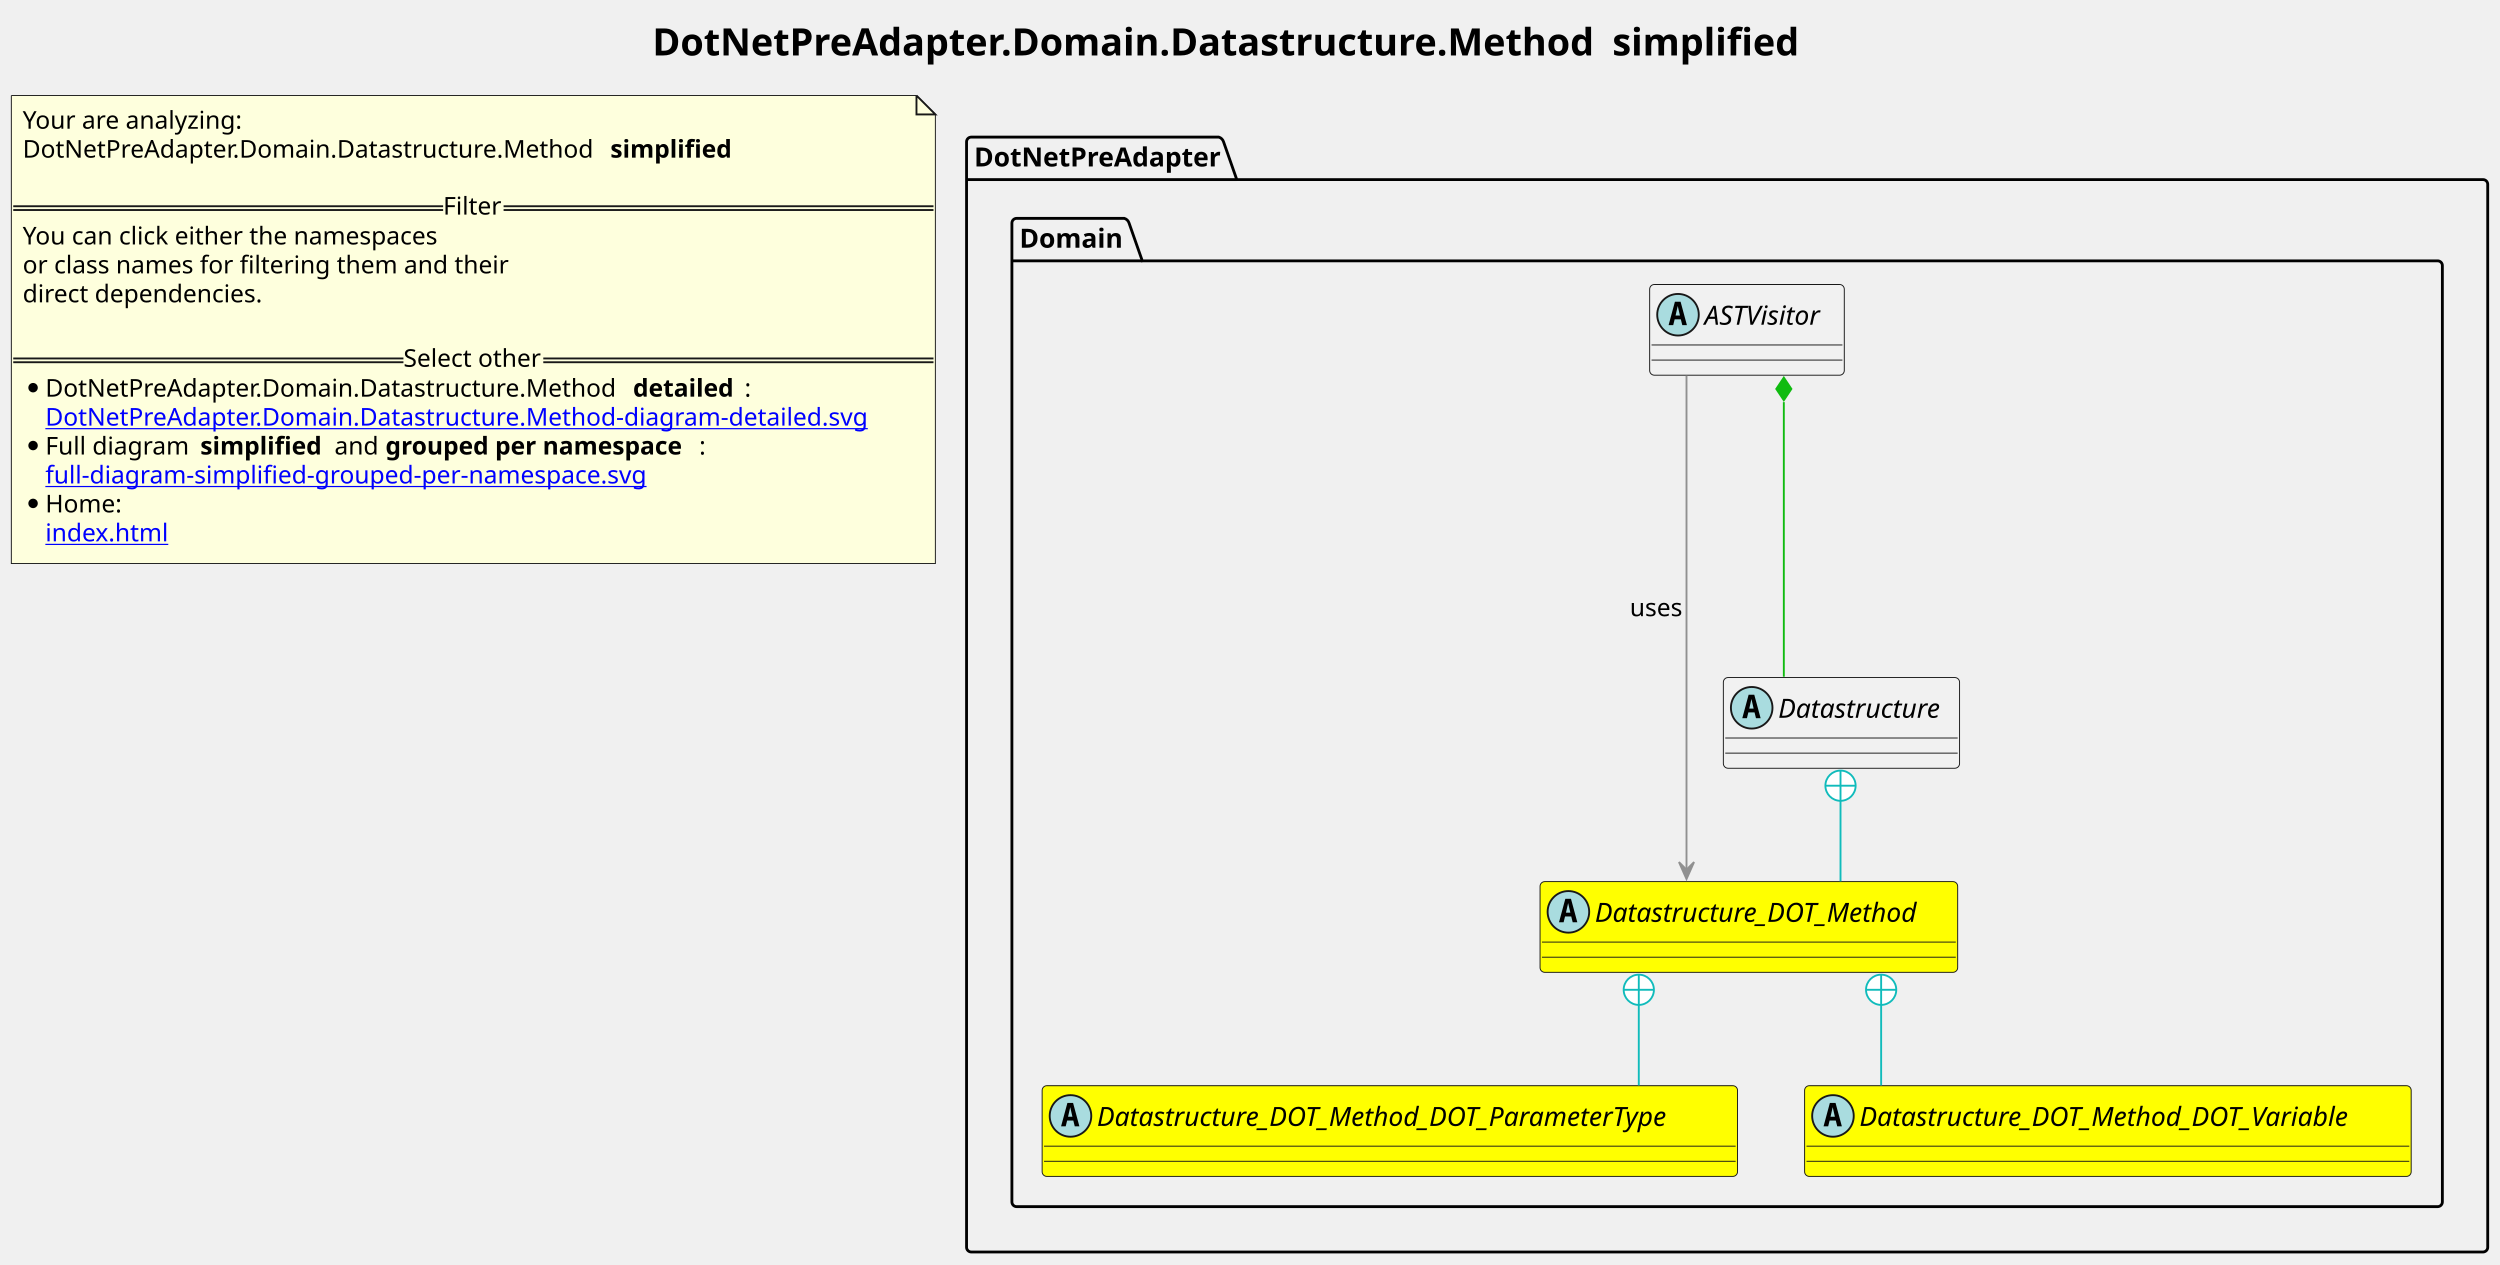
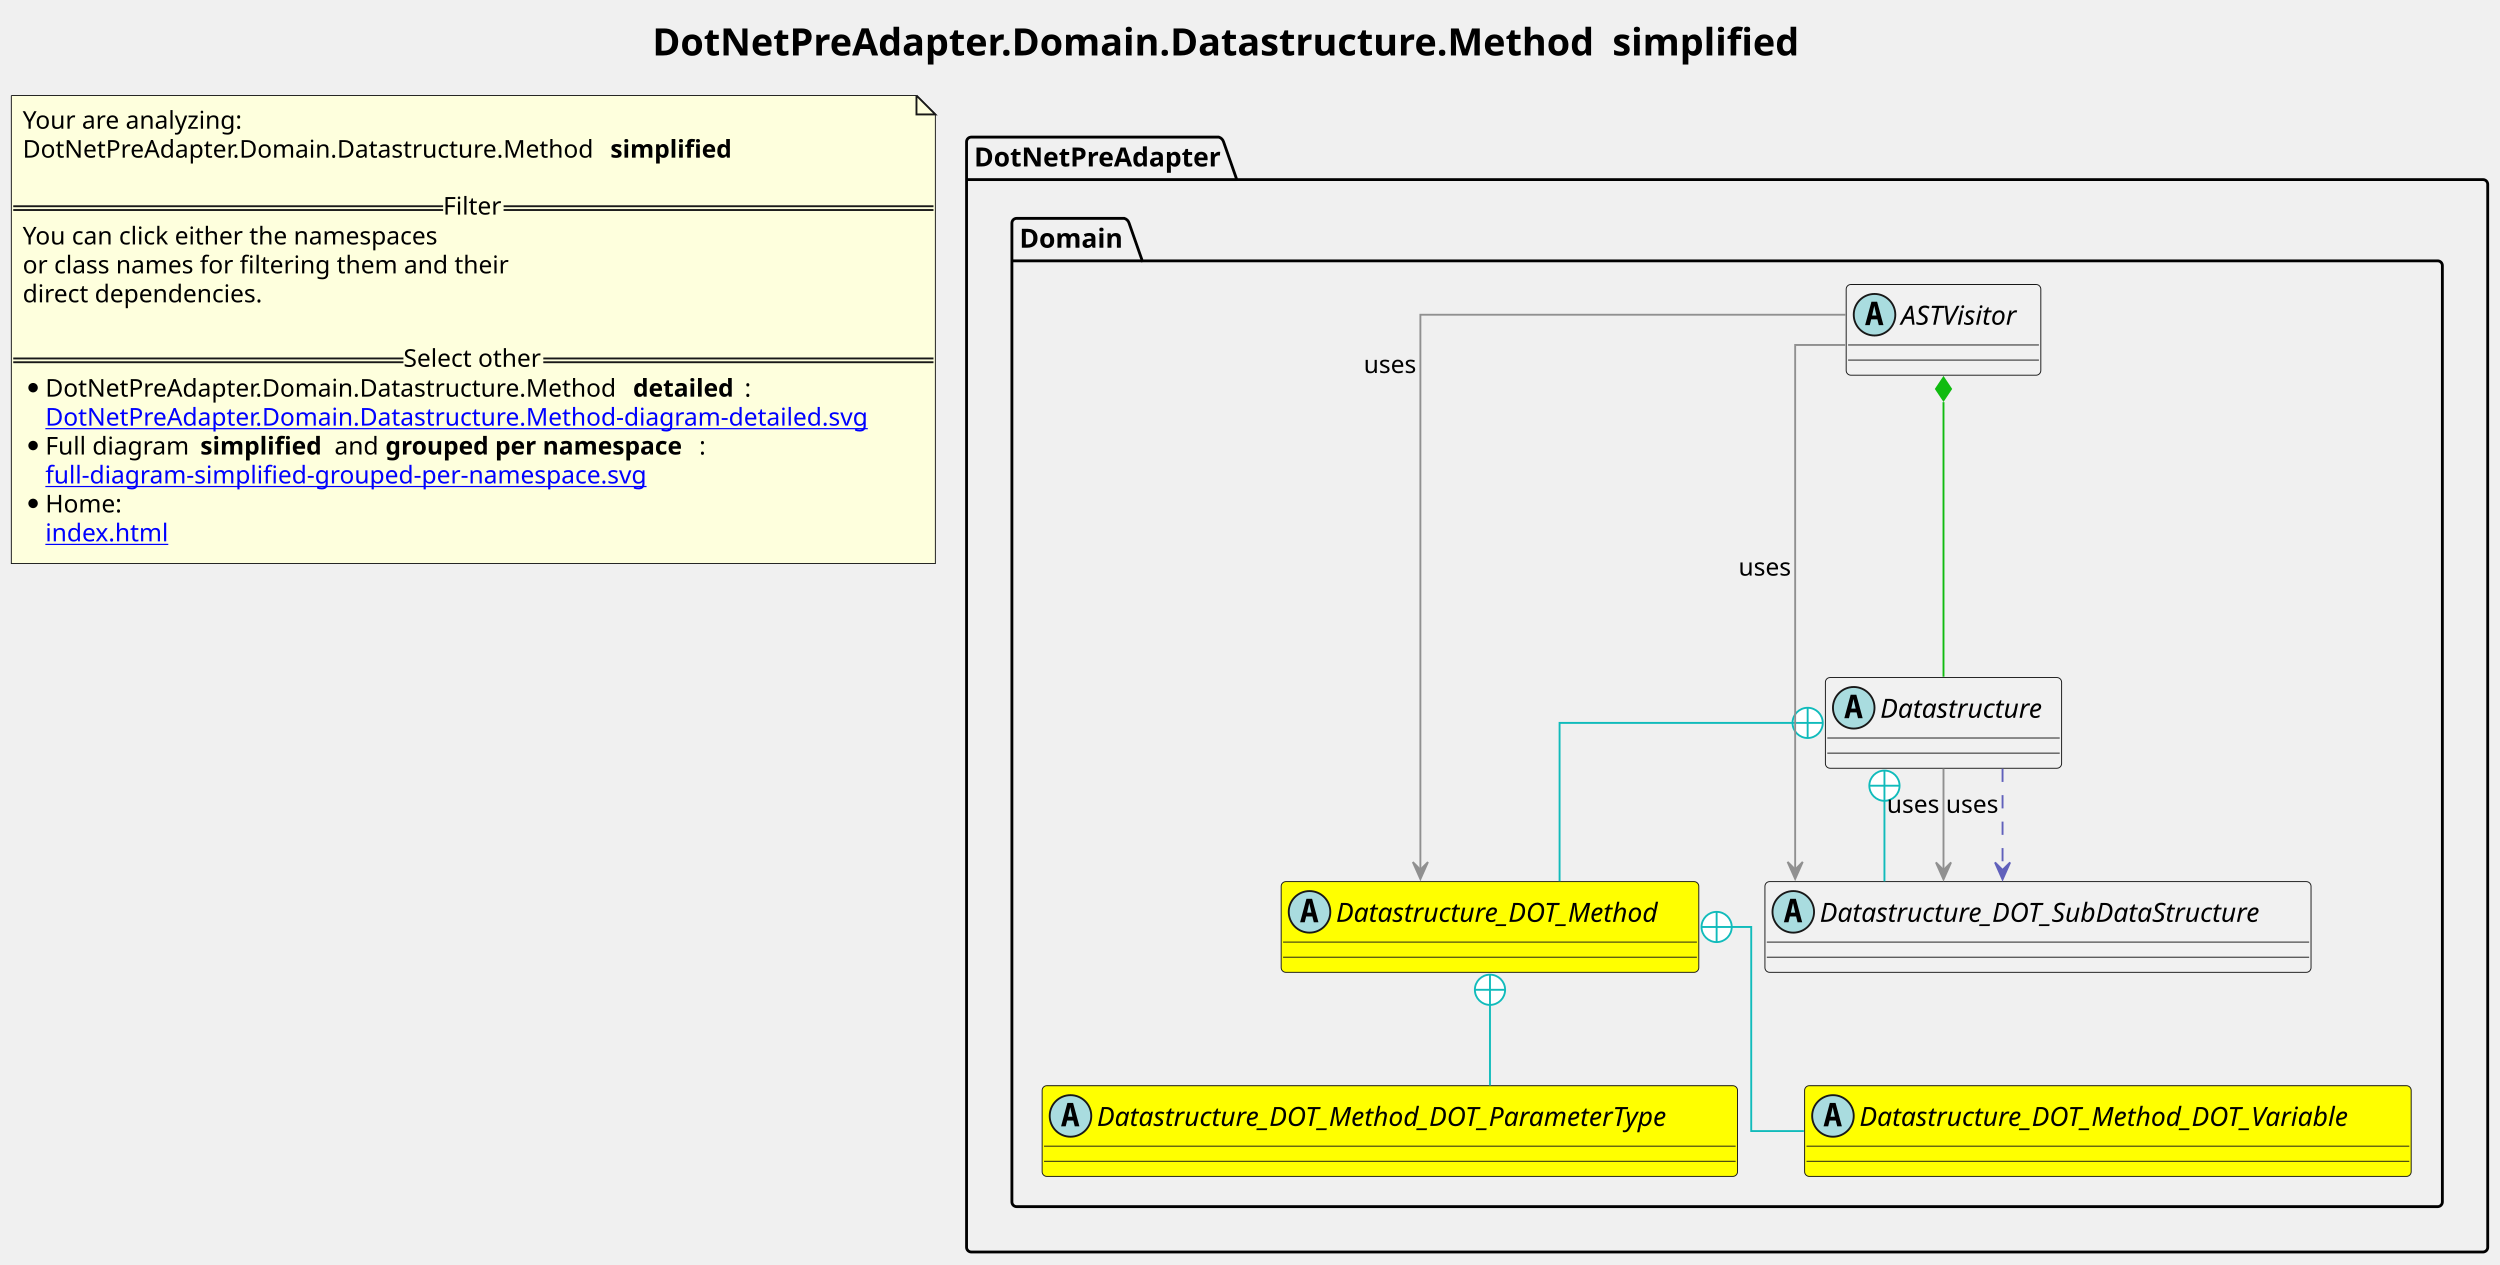
<svg xmlns="http://www.w3.org/2000/svg" xmlns:xlink="http://www.w3.org/1999/xlink" contentStyleType="text/css" height="669px" preserveAspectRatio="none" style="width:1323px;height:669px;background:#FFFFFF;" version="1.1" viewBox="0 0 1323 669" width="1323px" zoomAndPan="magnify">
  <defs />
  <g>
    <text fill="#000000" font-family="sans-serif" font-size="20" font-weight="bold" lengthAdjust="spacing" textLength="501" x="345.25" y="29.336">DotNetPreAdapter.Domain.Datastructure.Method</text>
    <text fill="#000000" font-family="sans-serif" font-size="20" font-weight="bold" lengthAdjust="spacing" textLength="104" x="853.25" y="29.336">simplified</text>
    <text fill="#000000" font-family="sans-serif" font-size="20" font-weight="bold" lengthAdjust="spacing" textLength="7" x="957.25" y="29.336"> </text>
    <g id="cluster_DotNetPreAdapter">
      <path d="M514,72.555 L645,72.555 A3.75,3.75 0 0 1 647.5,75.055 L654.5,95.043 L1314,95.043 A2.5,2.5 0 0 1 1316.5,97.543 L1316.5,660.055 A2.5,2.5 0 0 1 1314,662.555 L514,662.555 A2.5,2.5 0 0 1 511.5,660.055 L511.5,75.055 A2.5,2.5 0 0 1 514,72.555 " fill="none" style="stroke:#000000;stroke-width:1.5;" />
      <line style="stroke:#000000;stroke-width:1.5;" x1="511.5" x2="654.5" y1="95.043" y2="95.043" />
      <text fill="#000000" font-family="sans-serif" font-size="14" font-weight="bold" lengthAdjust="spacing" textLength="130" x="515.5" y="88.09">DotNetPreAdapter</text>
    </g>
    <g id="cluster_Domain">
      <path d="M538,115.555 L595,115.555 A3.75,3.75 0 0 1 597.5,118.055 L604.5,138.043 L1290,138.043 A2.5,2.5 0 0 1 1292.5,140.543 L1292.5,636.055 A2.5,2.5 0 0 1 1290,638.555 L538,638.555 A2.5,2.5 0 0 1 535.5,636.055 L535.5,118.055 A2.5,2.5 0 0 1 538,115.555 " fill="none" style="stroke:#000000;stroke-width:1.5;" />
      <line style="stroke:#000000;stroke-width:1.5;" x1="535.5" x2="604.5" y1="138.043" y2="138.043" />
      <text fill="#000000" font-family="sans-serif" font-size="14" font-weight="bold" lengthAdjust="spacing" textLength="56" x="539.5" y="131.09">Domain</text>
    </g>
    <a href="DotNetPreAdapter.Domain.Datastructure.Method-diagram-simplified.svg" target="_top" title="DotNetPreAdapter.Domain.Datastructure.Method-diagram-simplified.svg" xlink:actuate="onRequest" xlink:href="DotNetPreAdapter.Domain.Datastructure.Method-diagram-simplified.svg" xlink:show="new" xlink:title="DotNetPreAdapter.Domain.Datastructure.Method-diagram-simplified.svg" xlink:type="simple">
      <g id="elem_Datastructure_DOT_Method">
-         <rect codeLine="4" fill="#FFFF00" height="48" id="Datastructure_DOT_Method" rx="2.5" ry="2.5" style="stroke:#181818;stroke-width:0.5;" width="221" x="815" y="466.555" />
-         <ellipse cx="830" cy="482.555" fill="#A9DCDF" rx="11" ry="11" style="stroke:#181818;stroke-width:1.0;" />
-         <path d="M829.863,477.903 L828.71,482.975 L831.025,482.975 Z M828.369,475.662 L831.366,475.662 L834.711,488.055 L832.262,488.055 L831.499,484.992 L828.22,484.992 L827.473,488.055 L825.024,488.055 Z " fill="#000000" />
-         <text fill="#000000" font-family="sans-serif" font-size="14" font-style="italic" lengthAdjust="spacing" textLength="189" x="844" y="487.846">Datastructure_DOT_Method</text>
-         <line style="stroke:#181818;stroke-width:0.5;" x1="816" x2="1035" y1="498.555" y2="498.555" />
-         <line style="stroke:#181818;stroke-width:0.5;" x1="816" x2="1035" y1="506.555" y2="506.555" />
+         <rect codeLine="4" fill="#FFFF00" height="48" id="Datastructure_DOT_Method" rx="2.5" ry="2.5" style="stroke:#181818;stroke-width:0.5;" width="221" x="678" y="466.555" />
+         <ellipse cx="693" cy="482.555" fill="#A9DCDF" rx="11" ry="11" style="stroke:#181818;stroke-width:1.0;" />
+         <path d="M692.863,477.903 L691.71,482.975 L694.025,482.975 Z M691.369,475.662 L694.366,475.662 L697.711,488.055 L695.262,488.055 L694.499,484.992 L691.22,484.992 L690.473,488.055 L688.024,488.055 Z " fill="#000000" />
+         <text fill="#000000" font-family="sans-serif" font-size="14" font-style="italic" lengthAdjust="spacing" textLength="189" x="707" y="487.846">Datastructure_DOT_Method</text>
+         <line style="stroke:#181818;stroke-width:0.5;" x1="679" x2="898" y1="498.555" y2="498.555" />
+         <line style="stroke:#181818;stroke-width:0.5;" x1="679" x2="898" y1="506.555" y2="506.555" />
      </g>
    </a>
    <a href="DotNetPreAdapter.Domain.Datastructure.Method.ParameterType-diagram-simplified.svg" target="_top" title="DotNetPreAdapter.Domain.Datastructure.Method.ParameterType-diagram-simplified.svg" xlink:actuate="onRequest" xlink:href="DotNetPreAdapter.Domain.Datastructure.Method.ParameterType-diagram-simplified.svg" xlink:show="new" xlink:title="DotNetPreAdapter.Domain.Datastructure.Method.ParameterType-diagram-simplified.svg" xlink:type="simple">
      <g id="elem_Datastructure_DOT_Method_DOT_ParameterType">
        <rect codeLine="6" fill="#FFFF00" height="48" id="Datastructure_DOT_Method_DOT_ParameterType" rx="2.5" ry="2.5" style="stroke:#181818;stroke-width:0.5;" width="368" x="551.5" y="574.555" />
        <ellipse cx="566.5" cy="590.555" fill="#A9DCDF" rx="11" ry="11" style="stroke:#181818;stroke-width:1.0;" />
        <path d="M566.363,585.903 L565.21,590.975 L567.525,590.975 Z M564.869,583.662 L567.866,583.662 L571.211,596.055 L568.762,596.055 L567.999,592.992 L564.72,592.992 L563.973,596.055 L561.524,596.055 Z " fill="#000000" />
        <text fill="#000000" font-family="sans-serif" font-size="14" font-style="italic" lengthAdjust="spacing" textLength="336" x="580.5" y="595.846">Datastructure_DOT_Method_DOT_ParameterType</text>
        <line style="stroke:#181818;stroke-width:0.5;" x1="552.5" x2="918.5" y1="606.555" y2="606.555" />
        <line style="stroke:#181818;stroke-width:0.5;" x1="552.5" x2="918.5" y1="614.555" y2="614.555" />
      </g>
    </a>
    <a href="DotNetPreAdapter.Domain.Datastructure.Method.Variable-diagram-simplified.svg" target="_top" title="DotNetPreAdapter.Domain.Datastructure.Method.Variable-diagram-simplified.svg" xlink:actuate="onRequest" xlink:href="DotNetPreAdapter.Domain.Datastructure.Method.Variable-diagram-simplified.svg" xlink:show="new" xlink:title="DotNetPreAdapter.Domain.Datastructure.Method.Variable-diagram-simplified.svg" xlink:type="simple">
      <g id="elem_Datastructure_DOT_Method_DOT_Variable">
        <rect codeLine="8" fill="#FFFF00" height="48" id="Datastructure_DOT_Method_DOT_Variable" rx="2.5" ry="2.5" style="stroke:#181818;stroke-width:0.5;" width="321" x="955" y="574.555" />
        <ellipse cx="970" cy="590.555" fill="#A9DCDF" rx="11" ry="11" style="stroke:#181818;stroke-width:1.0;" />
        <path d="M969.863,585.903 L968.71,590.975 L971.025,590.975 Z M968.369,583.662 L971.366,583.662 L974.711,596.055 L972.262,596.055 L971.499,592.992 L968.22,592.992 L967.473,596.055 L965.024,596.055 Z " fill="#000000" />
        <text fill="#000000" font-family="sans-serif" font-size="14" font-style="italic" lengthAdjust="spacing" textLength="289" x="984" y="595.846">Datastructure_DOT_Method_DOT_Variable</text>
        <line style="stroke:#181818;stroke-width:0.5;" x1="956" x2="1275" y1="606.555" y2="606.555" />
        <line style="stroke:#181818;stroke-width:0.5;" x1="956" x2="1275" y1="614.555" y2="614.555" />
      </g>
    </a>
    <a href="DotNetPreAdapter.Domain.Datastructure-diagram-simplified.svg" target="_top" title="DotNetPreAdapter.Domain.Datastructure-diagram-simplified.svg" xlink:actuate="onRequest" xlink:href="DotNetPreAdapter.Domain.Datastructure-diagram-simplified.svg" xlink:show="new" xlink:title="DotNetPreAdapter.Domain.Datastructure-diagram-simplified.svg" xlink:type="simple">
      <g id="elem_Datastructure">
-         <rect codeLine="10" fill="#F1F1F1" height="48" id="Datastructure" rx="2.5" ry="2.5" style="stroke:#181818;stroke-width:0.5;" width="125" x="912" y="358.555" />
-         <ellipse cx="927" cy="374.555" fill="#A9DCDF" rx="11" ry="11" style="stroke:#181818;stroke-width:1.0;" />
-         <path d="M926.863,369.903 L925.71,374.975 L928.025,374.975 Z M925.369,367.662 L928.366,367.662 L931.711,380.055 L929.262,380.055 L928.499,376.992 L925.22,376.992 L924.473,380.055 L922.024,380.055 Z " fill="#000000" />
-         <text fill="#000000" font-family="sans-serif" font-size="14" font-style="italic" lengthAdjust="spacing" textLength="93" x="941" y="379.846">Datastructure</text>
-         <line style="stroke:#181818;stroke-width:0.5;" x1="913" x2="1036" y1="390.555" y2="390.555" />
-         <line style="stroke:#181818;stroke-width:0.5;" x1="913" x2="1036" y1="398.555" y2="398.555" />
+         <rect codeLine="10" fill="#F1F1F1" height="48" id="Datastructure" rx="2.5" ry="2.5" style="stroke:#181818;stroke-width:0.5;" width="125" x="966" y="358.555" />
+         <ellipse cx="981" cy="374.555" fill="#A9DCDF" rx="11" ry="11" style="stroke:#181818;stroke-width:1.0;" />
+         <path d="M980.863,369.903 L979.71,374.975 L982.025,374.975 Z M979.369,367.662 L982.366,367.662 L985.711,380.055 L983.262,380.055 L982.499,376.992 L979.22,376.992 L978.473,380.055 L976.024,380.055 Z " fill="#000000" />
+         <text fill="#000000" font-family="sans-serif" font-size="14" font-style="italic" lengthAdjust="spacing" textLength="93" x="995" y="379.846">Datastructure</text>
+         <line style="stroke:#181818;stroke-width:0.5;" x1="967" x2="1090" y1="390.555" y2="390.555" />
+         <line style="stroke:#181818;stroke-width:0.5;" x1="967" x2="1090" y1="398.555" y2="398.555" />
+       </g>
+     </a>
+     <a href="DotNetPreAdapter.Domain.Datastructure.SubDataStructure-diagram-simplified.svg" target="_top" title="DotNetPreAdapter.Domain.Datastructure.SubDataStructure-diagram-simplified.svg" xlink:actuate="onRequest" xlink:href="DotNetPreAdapter.Domain.Datastructure.SubDataStructure-diagram-simplified.svg" xlink:show="new" xlink:title="DotNetPreAdapter.Domain.Datastructure.SubDataStructure-diagram-simplified.svg" xlink:type="simple">
+       <g id="elem_Datastructure_DOT_SubDataStructure">
+         <rect codeLine="12" fill="#F1F1F1" height="48" id="Datastructure_DOT_SubDataStructure" rx="2.5" ry="2.5" style="stroke:#181818;stroke-width:0.5;" width="289" x="934" y="466.555" />
+         <ellipse cx="949" cy="482.555" fill="#A9DCDF" rx="11" ry="11" style="stroke:#181818;stroke-width:1.0;" />
+         <path d="M948.863,477.903 L947.71,482.975 L950.025,482.975 Z M947.369,475.662 L950.366,475.662 L953.711,488.055 L951.262,488.055 L950.499,484.992 L947.22,484.992 L946.473,488.055 L944.024,488.055 Z " fill="#000000" />
+         <text fill="#000000" font-family="sans-serif" font-size="14" font-style="italic" lengthAdjust="spacing" textLength="257" x="963" y="487.846">Datastructure_DOT_SubDataStructure</text>
+         <line style="stroke:#181818;stroke-width:0.5;" x1="935" x2="1222" y1="498.555" y2="498.555" />
+         <line style="stroke:#181818;stroke-width:0.5;" x1="935" x2="1222" y1="506.555" y2="506.555" />
      </g>
    </a>
    <a href="DotNetPreAdapter.Domain.ASTVisitor-diagram-simplified.svg" target="_top" title="DotNetPreAdapter.Domain.ASTVisitor-diagram-simplified.svg" xlink:actuate="onRequest" xlink:href="DotNetPreAdapter.Domain.ASTVisitor-diagram-simplified.svg" xlink:show="new" xlink:title="DotNetPreAdapter.Domain.ASTVisitor-diagram-simplified.svg" xlink:type="simple">
      <g id="elem_ASTVisitor">
-         <rect codeLine="12" fill="#F1F1F1" height="48" id="ASTVisitor" rx="2.5" ry="2.5" style="stroke:#181818;stroke-width:0.5;" width="103" x="873" y="150.555" />
-         <ellipse cx="888" cy="166.555" fill="#A9DCDF" rx="11" ry="11" style="stroke:#181818;stroke-width:1.0;" />
-         <path d="M887.863,161.903 L886.71,166.975 L889.025,166.975 Z M886.369,159.662 L889.366,159.662 L892.711,172.055 L890.262,172.055 L889.499,168.992 L886.22,168.992 L885.473,172.055 L883.024,172.055 Z " fill="#000000" />
-         <text fill="#000000" font-family="sans-serif" font-size="14" font-style="italic" lengthAdjust="spacing" textLength="71" x="902" y="171.846">ASTVisitor</text>
-         <line style="stroke:#181818;stroke-width:0.5;" x1="874" x2="975" y1="182.555" y2="182.555" />
-         <line style="stroke:#181818;stroke-width:0.5;" x1="874" x2="975" y1="190.555" y2="190.555" />
+         <rect codeLine="14" fill="#F1F1F1" height="48" id="ASTVisitor" rx="2.5" ry="2.5" style="stroke:#181818;stroke-width:0.5;" width="103" x="977" y="150.555" />
+         <ellipse cx="992" cy="166.555" fill="#A9DCDF" rx="11" ry="11" style="stroke:#181818;stroke-width:1.0;" />
+         <path d="M991.863,161.903 L990.71,166.975 L993.025,166.975 Z M990.369,159.662 L993.366,159.662 L996.711,172.055 L994.262,172.055 L993.499,168.992 L990.22,168.992 L989.473,172.055 L987.024,172.055 Z " fill="#000000" />
+         <text fill="#000000" font-family="sans-serif" font-size="14" font-style="italic" lengthAdjust="spacing" textLength="71" x="1006" y="171.846">ASTVisitor</text>
+         <line style="stroke:#181818;stroke-width:0.5;" x1="978" x2="1079" y1="182.555" y2="182.555" />
+         <line style="stroke:#181818;stroke-width:0.5;" x1="978" x2="1079" y1="190.555" y2="190.555" />
      </g>
    </a>
    <g id="elem_FloatingNote">
      <path d="M6,50.555 L6,298.213 L495,298.213 L495,60.555 L485,50.555 L6,50.555 " fill="#FEFFDD" style="stroke:#181818;stroke-width:0.5;" />
      <path d="M485,50.555 L485,60.555 L495,60.555 L485,50.555 " fill="#FEFFDD" style="stroke:#181818;stroke-width:1.0;" />
      <text fill="#000000" font-family="sans-serif" font-size="13" lengthAdjust="spacing" textLength="120" x="12" y="68.123">Your are analyzing:</text>
      <text fill="#000000" font-family="sans-serif" font-size="13" lengthAdjust="spacing" textLength="307" x="12" y="83.434">DotNetPreAdapter.Domain.Datastructure.Method</text>
      <text fill="#000000" font-family="sans-serif" font-size="13" font-weight="bold" lengthAdjust="spacing" textLength="67" x="323" y="83.434">simplified</text>
      <text fill="#000000" font-family="sans-serif" font-size="13" lengthAdjust="spacing" textLength="4" x="390" y="83.434"> </text>
      <text fill="#000000" font-family="sans-serif" font-size="13" lengthAdjust="spacing" textLength="4" x="12" y="98.744"> </text>
      <text fill="#000000" font-family="sans-serif" font-size="13" lengthAdjust="spacing" textLength="229" x="12" y="129.365">You can click either the namespaces</text>
      <text fill="#000000" font-family="sans-serif" font-size="13" lengthAdjust="spacing" textLength="266" x="12" y="144.676">or class names for filtering them and their</text>
      <text fill="#000000" font-family="sans-serif" font-size="13" lengthAdjust="spacing" textLength="130" x="12" y="159.986">direct dependencies.</text>
      <text fill="#000000" font-family="sans-serif" font-size="13" lengthAdjust="spacing" textLength="4" x="12" y="175.297"> </text>
      <line style="stroke:#181818;stroke-width:1.0;" x1="7" x2="234.5" y1="109.142" y2="109.142" />
      <line style="stroke:#181818;stroke-width:1.0;" x1="7" x2="234.5" y1="111.142" y2="111.142" />
      <text fill="#000000" font-family="sans-serif" font-size="13" lengthAdjust="spacing" textLength="32" x="234.5" y="113.555">Filter</text>
      <line style="stroke:#181818;stroke-width:1.0;" x1="266.5" x2="494" y1="109.142" y2="109.142" />
      <line style="stroke:#181818;stroke-width:1.0;" x1="266.5" x2="494" y1="111.142" y2="111.142" />
      <ellipse cx="17.5" cy="205.16" fill="#000000" rx="2.5" ry="2.5" style="stroke:#000000;stroke-width:0.0;" />
      <text fill="#000000" font-family="sans-serif" font-size="13" lengthAdjust="spacing" textLength="307" x="24" y="209.918">DotNetPreAdapter.Domain.Datastructure.Method</text>
      <text fill="#000000" font-family="sans-serif" font-size="13" font-weight="bold" lengthAdjust="spacing" textLength="55" x="335" y="209.918">detailed</text>
      <text fill="#000000" font-family="sans-serif" font-size="13" lengthAdjust="spacing" textLength="4" x="394" y="209.918">:</text>
      <text fill="#000000" font-family="sans-serif" font-size="13" lengthAdjust="spacing" textLength="12" x="12" y="225.228">   </text>
      <a href="DotNetPreAdapter.Domain.Datastructure.Method-diagram-detailed.svg" target="_top" title="DotNetPreAdapter.Domain.Datastructure.Method-diagram-detailed.svg" xlink:actuate="onRequest" xlink:href="DotNetPreAdapter.Domain.Datastructure.Method-diagram-detailed.svg" xlink:show="new" xlink:title="DotNetPreAdapter.Domain.Datastructure.Method-diagram-detailed.svg" xlink:type="simple">
        <text fill="#0000FF" font-family="sans-serif" font-size="13" lengthAdjust="spacing" text-decoration="underline" textLength="450" x="24" y="225.228">DotNetPreAdapter.Domain.Datastructure.Method-diagram-detailed.svg</text>
      </a>
      <ellipse cx="17.5" cy="235.781" fill="#000000" rx="2.5" ry="2.5" style="stroke:#000000;stroke-width:0.0;" />
      <text fill="#000000" font-family="sans-serif" font-size="13" lengthAdjust="spacing" textLength="78" x="24" y="240.539">Full diagram</text>
      <text fill="#000000" font-family="sans-serif" font-size="13" font-weight="bold" lengthAdjust="spacing" textLength="67" x="106" y="240.539">simplified</text>
      <text fill="#000000" font-family="sans-serif" font-size="13" lengthAdjust="spacing" textLength="23" x="177" y="240.539">and</text>
      <text fill="#000000" font-family="sans-serif" font-size="13" font-weight="bold" lengthAdjust="spacing" textLength="166" x="204" y="240.539">grouped per namespace</text>
      <text fill="#000000" font-family="sans-serif" font-size="13" lengthAdjust="spacing" textLength="4" x="370" y="240.539">:</text>
      <text fill="#000000" font-family="sans-serif" font-size="13" lengthAdjust="spacing" textLength="12" x="12" y="255.85">   </text>
      <a href="full-diagram-simplified-grouped-per-namespace.svg" target="_top" title="full-diagram-simplified-grouped-per-namespace.svg" xlink:actuate="onRequest" xlink:href="full-diagram-simplified-grouped-per-namespace.svg" xlink:show="new" xlink:title="full-diagram-simplified-grouped-per-namespace.svg" xlink:type="simple">
        <text fill="#0000FF" font-family="sans-serif" font-size="13" lengthAdjust="spacing" text-decoration="underline" textLength="343" x="24" y="255.85">full-diagram-simplified-grouped-per-namespace.svg</text>
      </a>
      <ellipse cx="17.5" cy="266.402" fill="#000000" rx="2.5" ry="2.5" style="stroke:#000000;stroke-width:0.0;" />
      <text fill="#000000" font-family="sans-serif" font-size="13" lengthAdjust="spacing" textLength="41" x="24" y="271.16">Home:</text>
      <text fill="#000000" font-family="sans-serif" font-size="13" lengthAdjust="spacing" textLength="12" x="12" y="286.471">   </text>
      <a href="index.html" target="_top" title="index.html" xlink:actuate="onRequest" xlink:href="index.html" xlink:show="new" xlink:title="index.html" xlink:type="simple">
        <text fill="#0000FF" font-family="sans-serif" font-size="13" lengthAdjust="spacing" text-decoration="underline" textLength="68" x="24" y="286.471">index.html</text>
      </a>
      <line style="stroke:#181818;stroke-width:1.0;" x1="7" x2="213.5" y1="189.694" y2="189.694" />
      <line style="stroke:#181818;stroke-width:1.0;" x1="7" x2="213.5" y1="191.694" y2="191.694" />
      <text fill="#000000" font-family="sans-serif" font-size="13" lengthAdjust="spacing" textLength="74" x="213.5" y="194.107">Select other</text>
      <line style="stroke:#181818;stroke-width:1.0;" x1="287.5" x2="494" y1="189.694" y2="189.694" />
      <line style="stroke:#181818;stroke-width:1.0;" x1="287.5" x2="494" y1="191.694" y2="191.694" />
    </g>
    <g id="link_Datastructure_DOT_Method_Datastructure_DOT_Method_DOT_ParameterType">
-       <path codeLine="19" d="M867.25,530.795 C867.25,530.795 867.25,574.395 867.25,574.395 " fill="none" id="Datastructure_DOT_Method-backto-Datastructure_DOT_Method_DOT_ParameterType" style="stroke:#10BBBB;stroke-width:1.0;" />
-       <ellipse cx="867.25" cy="523.795" fill="#FFFFFF" rx="8" ry="8" style="stroke:#10BBBB;stroke-width:1.0;" />
-       <line style="stroke:#10BBBB;stroke-width:1.0;" x1="867.25" x2="867.25" y1="531.795" y2="515.795" />
-       <line style="stroke:#10BBBB;stroke-width:1.0;" x1="859.25" x2="875.25" y1="523.795" y2="523.795" />
+       <path codeLine="21" d="M788.5,530.795 C788.5,530.795 788.5,574.395 788.5,574.395 " fill="none" id="Datastructure_DOT_Method-backto-Datastructure_DOT_Method_DOT_ParameterType" style="stroke:#10BBBB;stroke-width:1.0;" />
+       <ellipse cx="788.5" cy="523.795" fill="#FFFFFF" rx="8" ry="8" style="stroke:#10BBBB;stroke-width:1.0;" />
+       <line style="stroke:#10BBBB;stroke-width:1.0;" x1="788.5" x2="788.5" y1="531.795" y2="515.795" />
+       <line style="stroke:#10BBBB;stroke-width:1.0;" x1="780.5" x2="796.5" y1="523.795" y2="523.795" />
    </g>
    <g id="link_Datastructure_DOT_Method_Datastructure_DOT_Method_DOT_Variable">
-       <path codeLine="20" d="M995.5,530.795 C995.5,530.795 995.5,574.395 995.5,574.395 " fill="none" id="Datastructure_DOT_Method-backto-Datastructure_DOT_Method_DOT_Variable" style="stroke:#10BBBB;stroke-width:1.0;" />
-       <ellipse cx="995.5" cy="523.795" fill="#FFFFFF" rx="8" ry="8" style="stroke:#10BBBB;stroke-width:1.0;" />
-       <line style="stroke:#10BBBB;stroke-width:1.0;" x1="995.5" x2="995.5" y1="531.795" y2="515.795" />
-       <line style="stroke:#10BBBB;stroke-width:1.0;" x1="987.5" x2="1003.5" y1="523.795" y2="523.795" />
+       <path codeLine="22" d="M915.44,490.555 C915.44,490.555 926.75,490.555 926.75,490.555 C926.75,490.555 926.75,598.555 926.75,598.555 C926.75,598.555 937.82,598.555 954.6,598.555 " fill="none" id="Datastructure_DOT_Method-backto-Datastructure_DOT_Method_DOT_Variable" style="stroke:#10BBBB;stroke-width:1.0;" />
+       <ellipse cx="908.44" cy="490.555" fill="#FFFFFF" rx="8" ry="8" style="stroke:#10BBBB;stroke-width:1.0;" />
+       <line style="stroke:#10BBBB;stroke-width:1.0;" x1="916.44" x2="900.44" y1="490.555" y2="490.555" />
+       <line style="stroke:#10BBBB;stroke-width:1.0;" x1="908.44" x2="908.44" y1="498.555" y2="482.555" />
    </g>
    <g id="link_Datastructure_Datastructure_DOT_Method">
-       <path codeLine="21" d="M974,422.795 C974,422.795 974,466.395 974,466.395 " fill="none" id="Datastructure-backto-Datastructure_DOT_Method" style="stroke:#10BBBB;stroke-width:1.0;" />
-       <ellipse cx="974" cy="415.795" fill="#FFFFFF" rx="8" ry="8" style="stroke:#10BBBB;stroke-width:1.0;" />
-       <line style="stroke:#10BBBB;stroke-width:1.0;" x1="974" x2="974" y1="423.795" y2="407.795" />
-       <line style="stroke:#10BBBB;stroke-width:1.0;" x1="966" x2="982" y1="415.795" y2="415.795" />
+       <path codeLine="23" d="M949.61,382.555 C949.61,382.555 825.33,382.555 825.33,382.555 C825.33,382.555 825.33,434.475 825.33,466.315 " fill="none" id="Datastructure-backto-Datastructure_DOT_Method" style="stroke:#10BBBB;stroke-width:1.0;" />
+       <ellipse cx="956.61" cy="382.555" fill="#FFFFFF" rx="8" ry="8" style="stroke:#10BBBB;stroke-width:1.0;" />
+       <line style="stroke:#10BBBB;stroke-width:1.0;" x1="948.61" x2="964.61" y1="382.555" y2="382.555" />
+       <line style="stroke:#10BBBB;stroke-width:1.0;" x1="956.61" x2="956.61" y1="374.555" y2="390.555" />
+     </g>
+     <g id="link_Datastructure_Datastructure_DOT_SubDataStructure">
+       <path codeLine="24" d="M997.25,422.795 C997.25,422.795 997.25,466.395 997.25,466.395 " fill="none" id="Datastructure-backto-Datastructure_DOT_SubDataStructure" style="stroke:#10BBBB;stroke-width:1.0;" />
+       <ellipse cx="997.25" cy="415.795" fill="#FFFFFF" rx="8" ry="8" style="stroke:#10BBBB;stroke-width:1.0;" />
+       <line style="stroke:#10BBBB;stroke-width:1.0;" x1="997.25" x2="997.25" y1="423.795" y2="407.795" />
+       <line style="stroke:#10BBBB;stroke-width:1.0;" x1="989.25" x2="1005.25" y1="415.795" y2="415.795" />
+     </g>
+     <g id="link_Datastructure_Datastructure_DOT_SubDataStructure">
+       <path codeLine="25" d="M1059.75,406.795 C1059.75,406.795 1059.75,460.395 1059.75,460.395 " fill="none" id="Datastructure-to-Datastructure_DOT_SubDataStructure" style="stroke:#6060BB;stroke-width:1.0;stroke-dasharray:7.0,7.0;" />
+       <polygon fill="#6060BB" points="1059.75,465.395,1063.75,456.395,1059.75,460.395,1055.75,456.395,1059.75,465.395" style="stroke:#6060BB;stroke-width:1.0;" />
+       <text fill="#000000" font-family="sans-serif" font-size="13" lengthAdjust="spacing" textLength="29" x="1029.75" y="430.163">uses</text>
+     </g>
+     <g id="link_Datastructure_Datastructure_DOT_SubDataStructure">
+       <path codeLine="26" d="M1028.5,406.795 C1028.5,406.795 1028.5,460.395 1028.5,460.395 " fill="none" id="Datastructure-to-Datastructure_DOT_SubDataStructure-1" style="stroke:#909090;stroke-width:1.0;" />
+       <polygon fill="#909090" points="1028.5,465.395,1032.5,456.395,1028.5,460.395,1024.5,456.395,1028.5,465.395" style="stroke:#909090;stroke-width:1.0;" />
+       <text fill="#000000" font-family="sans-serif" font-size="13" lengthAdjust="spacing" textLength="29" x="998.5" y="430.163">uses</text>
    </g>
    <g id="link_ASTVisitor_Datastructure">
-       <path codeLine="22" d="M944,212.825 C944,212.825 944,358.125 944,358.125 " fill="none" id="ASTVisitor-backto-Datastructure" style="stroke:#10BB10;stroke-width:1.0;" />
-       <polygon fill="#10BB10" points="944,199.825,940,205.825,944,211.825,948,205.825,944,199.825" style="stroke:#10BB10;stroke-width:1.0;" />
+       <path codeLine="28" d="M1028.5,212.825 C1028.5,212.825 1028.5,358.125 1028.5,358.125 " fill="none" id="ASTVisitor-backto-Datastructure" style="stroke:#10BB10;stroke-width:1.0;" />
+       <polygon fill="#10BB10" points="1028.5,199.825,1024.5,205.825,1028.5,211.825,1032.5,205.825,1028.5,199.825" style="stroke:#10BB10;stroke-width:1.0;" />
+     </g>
+     <g id="link_ASTVisitor_Datastructure_DOT_SubDataStructure">
+       <path codeLine="29" d="M976.58,182.555 C961.98,182.555 950,182.555 950,182.555 C950,182.555 950,460.125 950,460.125 " fill="none" id="ASTVisitor-to-Datastructure_DOT_SubDataStructure" style="stroke:#909090;stroke-width:1.0;" />
+       <polygon fill="#909090" points="950,465.125,954,456.125,950,460.125,946,456.125,950,465.125" style="stroke:#909090;stroke-width:1.0;" />
+       <text fill="#000000" font-family="sans-serif" font-size="13" lengthAdjust="spacing" textLength="29" x="920" y="304.623">uses</text>
    </g>
    <g id="link_ASTVisitor_Datastructure_DOT_Method">
-       <path codeLine="23" d="M892.5,198.825 C892.5,198.825 892.5,460.205 892.5,460.205 " fill="none" id="ASTVisitor-to-Datastructure_DOT_Method" style="stroke:#909090;stroke-width:1.0;" />
-       <polygon fill="#909090" points="892.5,465.205,896.5,456.205,892.5,460.205,888.5,456.205,892.5,465.205" style="stroke:#909090;stroke-width:1.0;" />
-       <text fill="#000000" font-family="sans-serif" font-size="13" lengthAdjust="spacing" textLength="29" x="862.5" y="326.083">uses</text>
+       <path codeLine="30" d="M976.75,166.555 C896.63,166.555 751.67,166.555 751.67,166.555 C751.67,166.555 751.67,460.205 751.67,460.205 " fill="none" id="ASTVisitor-to-Datastructure_DOT_Method" style="stroke:#909090;stroke-width:1.0;" />
+       <polygon fill="#909090" points="751.67,465.205,755.67,456.205,751.67,460.205,747.67,456.205,751.67,465.205" style="stroke:#909090;stroke-width:1.0;" />
+       <text fill="#000000" font-family="sans-serif" font-size="13" lengthAdjust="spacing" textLength="29" x="721.67" y="197.403">uses</text>
    </g>
  </g>
</svg>
